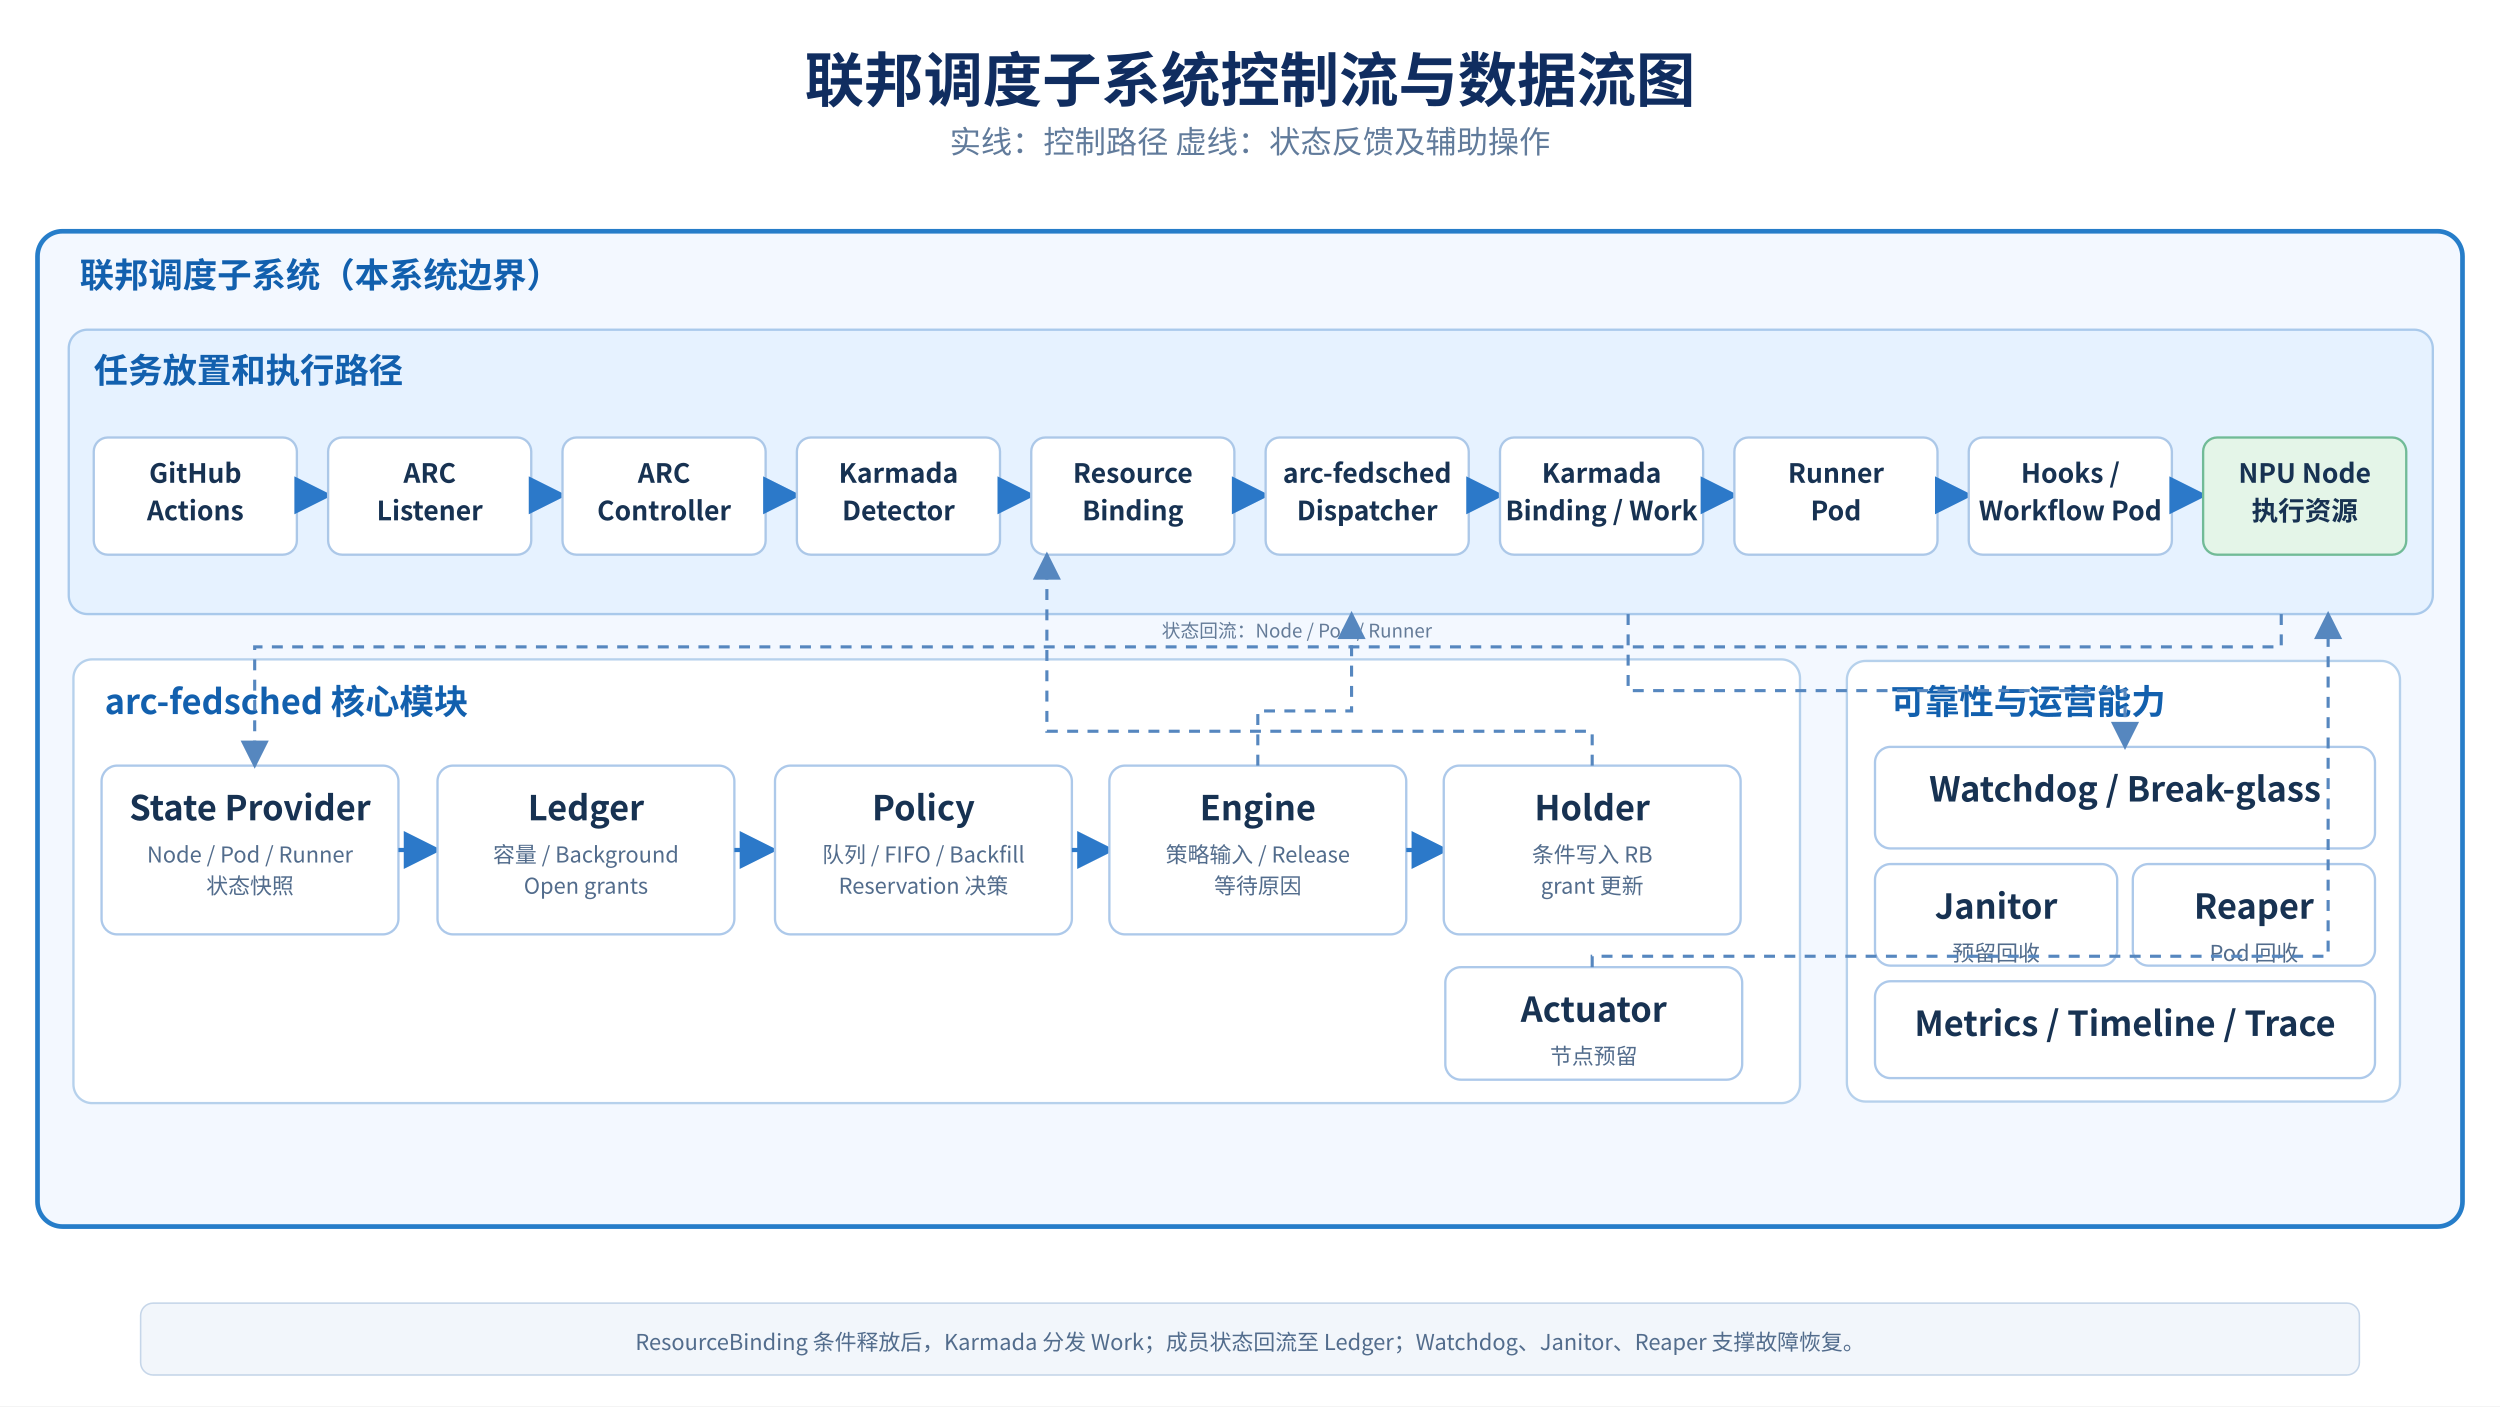
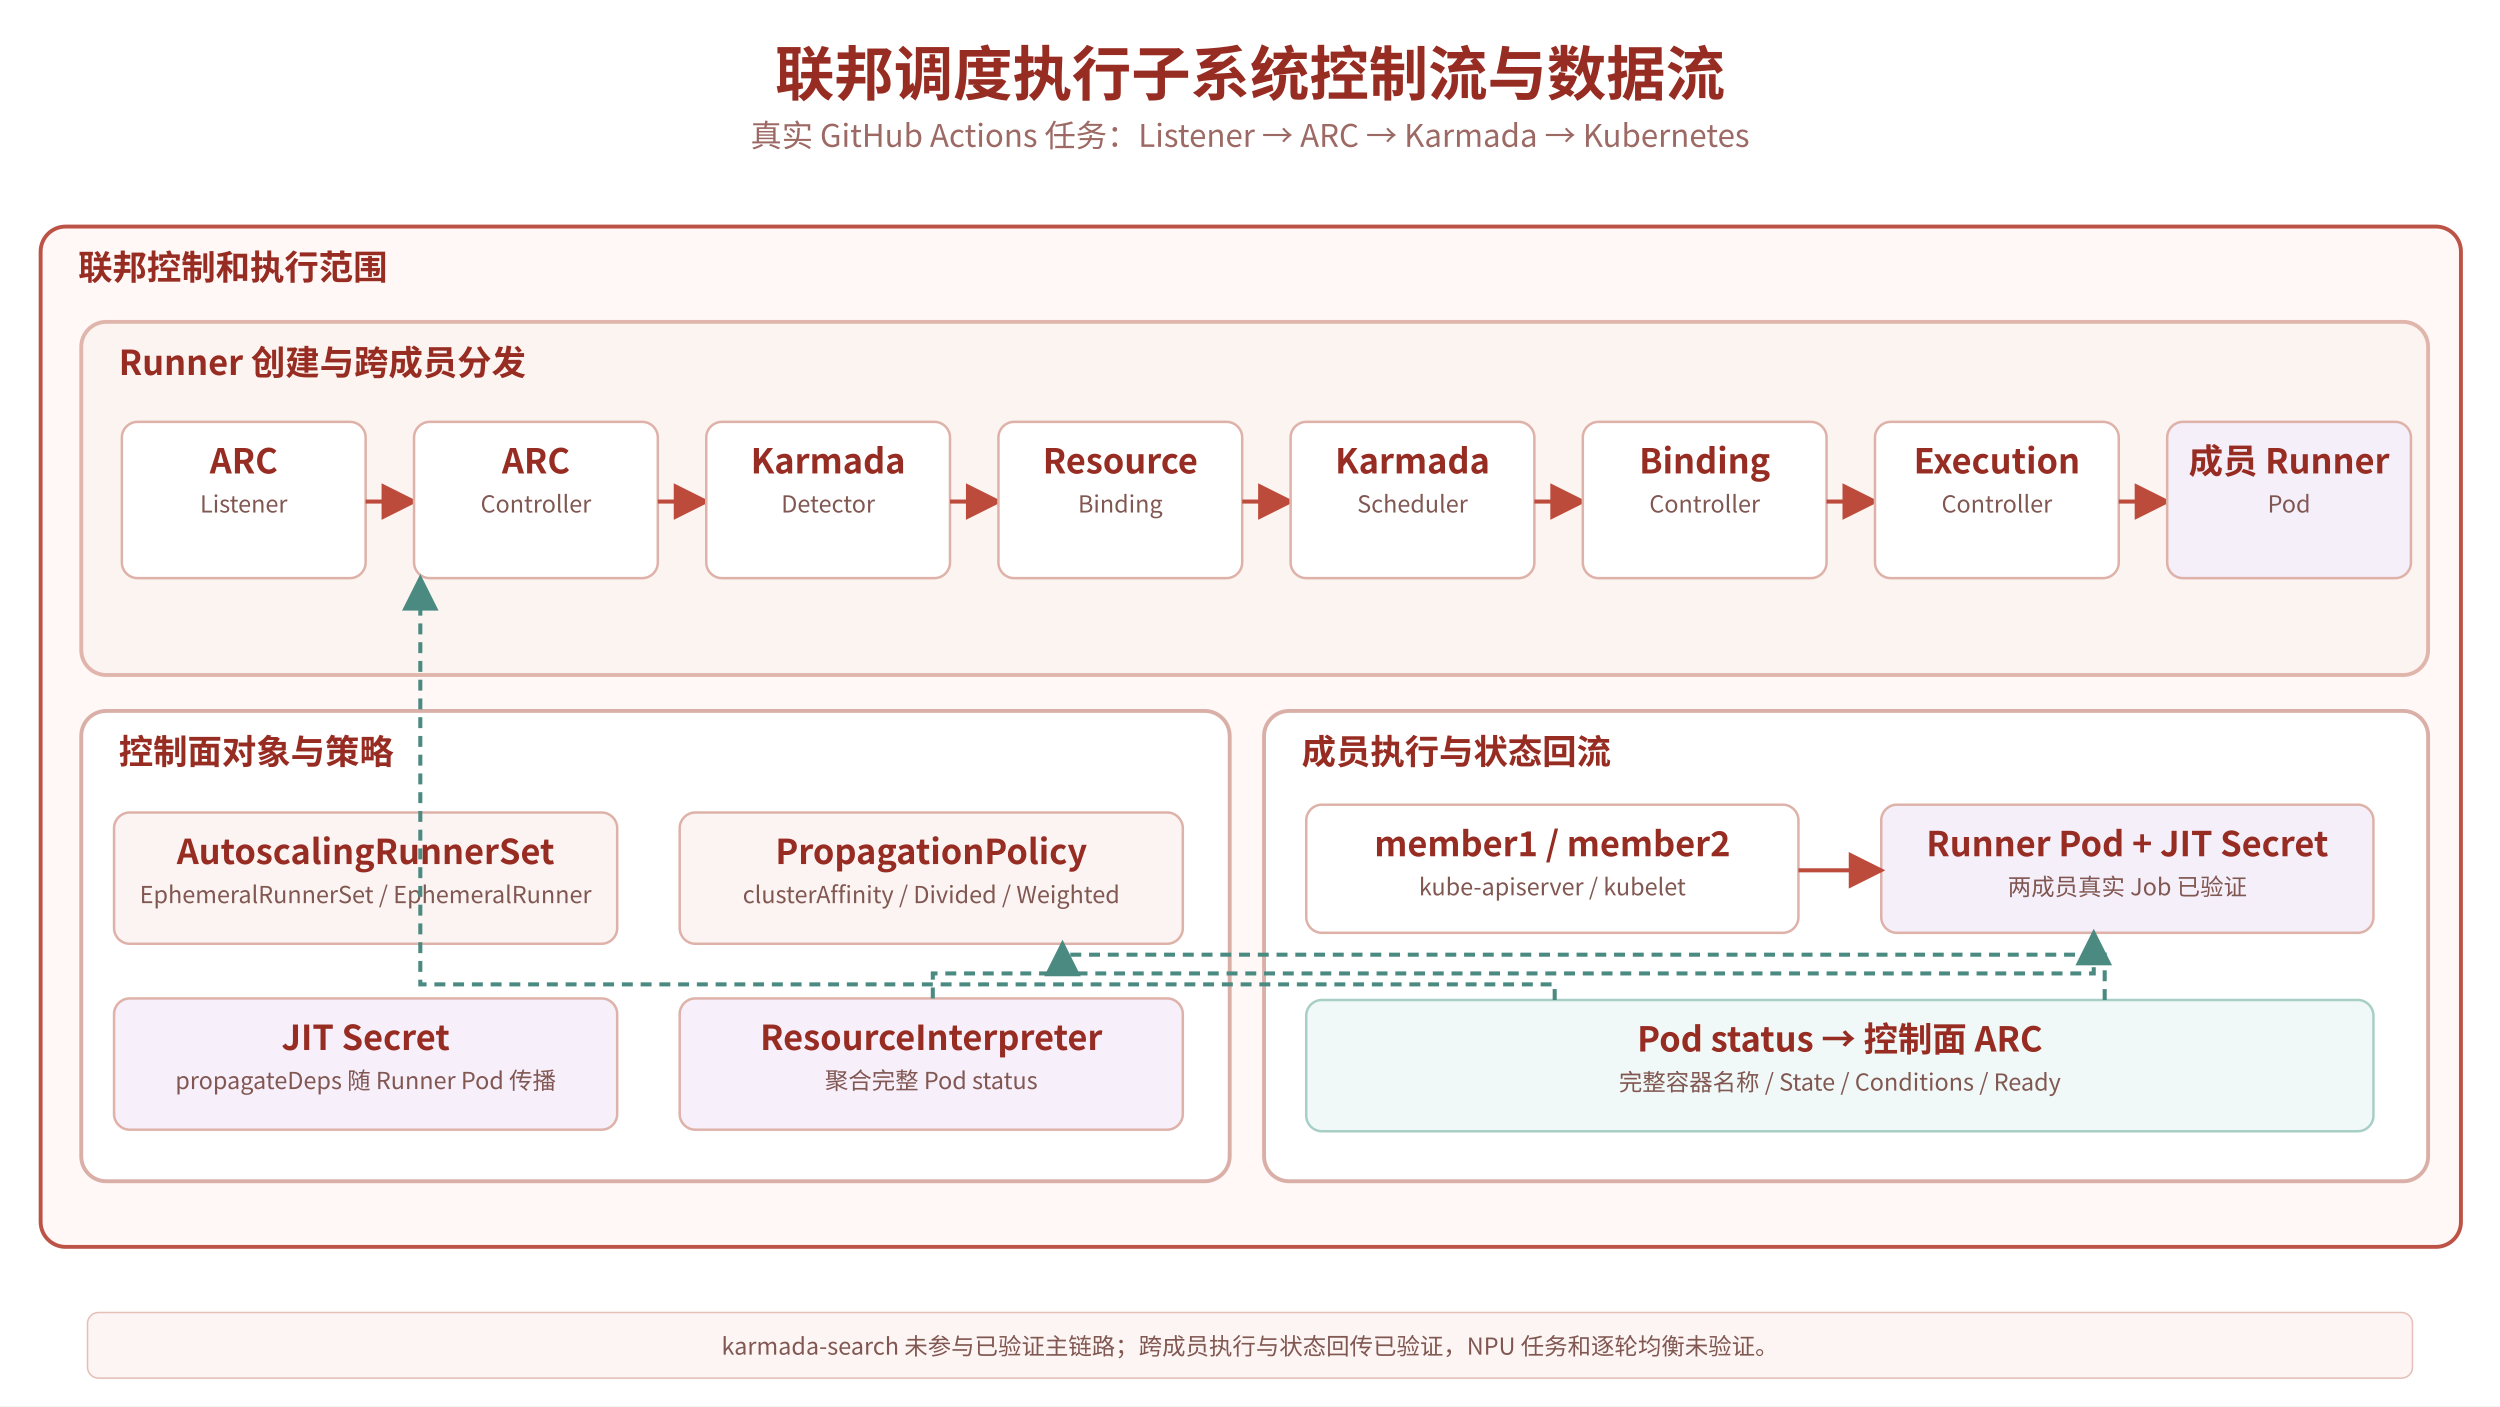
- <svg xmlns="http://www.w3.org/2000/svg" width="1600" height="900" viewBox="0 0 1600 900" role="img" aria-label="联邦调度子系统控制流与数据流图">
+ <svg xmlns="http://www.w3.org/2000/svg" viewBox="0 0 1600 900" width="1600" height="900" role="img" aria-label="联邦调度执行子系统控制流与数据流">
  <defs>
-     <style>
- text { font-family:"Noto Sans CJK SC","Microsoft YaHei","PingFang SC",Arial,sans-serif; fill:#173252 }
- .tt { font-size:38px; font-weight:750; fill:#102d60 }
- .sub { font-size:20px; fill:#617b9b }
- .section { font-size:22px; font-weight:700; fill:#1260ae }
- .h { font-size:22px; font-weight:700 }
- .label { font-size:17px; font-weight:550 }
- .small { font-size:14px; fill:#526c8c }
- .tiny { font-size:12px; fill:#647b98 }
- </style>
-     <marker id="arrow" markerWidth="9" markerHeight="9" refX="8" refY="4.5" orient="auto">
-       <path d="M0 0 L9 4.5 L0 9 z" fill="#2c79c9" />
+     <style>text{font-family:"Microsoft YaHei","Noto Sans CJK SC","PingFang SC",Arial,sans-serif;fill:#972c23}.title{font-size:38px;font-weight:750}.sub{font-size:20px;fill:#9c6964}.head{font-size:22px;font-weight:700}.label{font-size:18px;font-weight:550}.small{font-size:15px;fill:#815752}.tiny{font-size:13px;fill:#896b66}</style>
+     <marker id="arr" markerWidth="9" markerHeight="9" refX="8" refY="4.5" orient="auto">
+       <path d="M0 0 L9 4.5 L0 9Z" fill="#bd4b3c" />
    </marker>
-     <marker id="darrow" markerWidth="9" markerHeight="9" refX="8" refY="4.5" orient="auto">
-       <path d="M0 0 L9 4.5 L0 9 z" fill="#5687bf" />
+     <marker id="back" markerWidth="9" markerHeight="9" refX="8" refY="4.5" orient="auto">
+       <path d="M0 0 L9 4.5 L0 9Z" fill="#4b8a81" />
    </marker>
  </defs>
  <rect width="1600" height="900" fill="#fff" />
-   <text x="800" y="65" class="tt" text-anchor="middle">联邦调度子系统控制流与数据流图</text>
-   <text x="800" y="98" class="sub" text-anchor="middle">实线：控制路径    虚线：状态反馈及辅助操作</text>
-   <rect x="24" y="148" width="1552" height="637" rx="16" fill="#f3f8ff" stroke="#267dc9" stroke-width="3" />
-   <text x="51" y="184" class="section" text-anchor="start">联邦调度子系统（本系统边界）</text>
-   <rect x="44" y="211" width="1513" height="182" rx="12" fill="#e6f2ff" stroke="#a9c9eb" stroke-width="1.5" />
-   <text x="60" y="245" class="section" text-anchor="start">任务放置和执行路径</text>
-   <rect x="60" y="280" width="130" height="75" rx="9" fill="#fff" stroke="#acc8e8" stroke-width="1.5" />
-   <text x="125" y="309" class="label" text-anchor="middle">GitHub</text>
-   <text x="125" y="333" class="label" text-anchor="middle">Actions</text>
-   <line x1="190" y1="317" x2="210" y2="317" fill="none" stroke="#2c79c9" stroke-width="2.7" marker-end="url(#arrow)" />
-   <rect x="210" y="280" width="130" height="75" rx="9" fill="#fff" stroke="#acc8e8" stroke-width="1.5" />
-   <text x="275" y="309" class="label" text-anchor="middle">ARC</text>
-   <text x="275" y="333" class="label" text-anchor="middle">Listener</text>
-   <line x1="340" y1="317" x2="360" y2="317" fill="none" stroke="#2c79c9" stroke-width="2.7" marker-end="url(#arrow)" />
-   <rect x="360" y="280" width="130" height="75" rx="9" fill="#fff" stroke="#acc8e8" stroke-width="1.5" />
-   <text x="425" y="309" class="label" text-anchor="middle">ARC</text>
-   <text x="425" y="333" class="label" text-anchor="middle">Controller</text>
-   <line x1="490" y1="317" x2="510" y2="317" fill="none" stroke="#2c79c9" stroke-width="2.7" marker-end="url(#arrow)" />
-   <rect x="510" y="280" width="130" height="75" rx="9" fill="#fff" stroke="#acc8e8" stroke-width="1.5" />
-   <text x="575" y="309" class="label" text-anchor="middle">Karmada</text>
-   <text x="575" y="333" class="label" text-anchor="middle">Detector</text>
-   <line x1="640" y1="317" x2="660" y2="317" fill="none" stroke="#2c79c9" stroke-width="2.7" marker-end="url(#arrow)" />
-   <rect x="660" y="280" width="130" height="75" rx="9" fill="#fff" stroke="#acc8e8" stroke-width="1.5" />
-   <text x="725" y="309" class="label" text-anchor="middle">Resource</text>
-   <text x="725" y="333" class="label" text-anchor="middle">Binding</text>
-   <line x1="790" y1="317" x2="810" y2="317" fill="none" stroke="#2c79c9" stroke-width="2.7" marker-end="url(#arrow)" />
-   <rect x="810" y="280" width="130" height="75" rx="9" fill="#fff" stroke="#acc8e8" stroke-width="1.5" />
-   <text x="875" y="309" class="label" text-anchor="middle">arc-fedsched</text>
-   <text x="875" y="333" class="label" text-anchor="middle">Dispatcher</text>
-   <line x1="940" y1="317" x2="960" y2="317" fill="none" stroke="#2c79c9" stroke-width="2.7" marker-end="url(#arrow)" />
-   <rect x="960" y="280" width="130" height="75" rx="9" fill="#fff" stroke="#acc8e8" stroke-width="1.5" />
-   <text x="1025" y="309" class="label" text-anchor="middle">Karmada</text>
-   <text x="1025" y="333" class="label" text-anchor="middle">Binding / Work</text>
-   <line x1="1090" y1="317" x2="1110" y2="317" fill="none" stroke="#2c79c9" stroke-width="2.7" marker-end="url(#arrow)" />
-   <rect x="1110" y="280" width="130" height="75" rx="9" fill="#fff" stroke="#acc8e8" stroke-width="1.5" />
-   <text x="1175" y="309" class="label" text-anchor="middle">Runner</text>
-   <text x="1175" y="333" class="label" text-anchor="middle">Pod</text>
-   <line x1="1240" y1="317" x2="1260" y2="317" fill="none" stroke="#2c79c9" stroke-width="2.7" marker-end="url(#arrow)" />
-   <rect x="1260" y="280" width="130" height="75" rx="9" fill="#fff" stroke="#acc8e8" stroke-width="1.5" />
-   <text x="1325" y="309" class="label" text-anchor="middle">Hooks /</text>
-   <text x="1325" y="333" class="label" text-anchor="middle">Workflow Pod</text>
-   <line x1="1390" y1="317" x2="1410" y2="317" fill="none" stroke="#2c79c9" stroke-width="2.7" marker-end="url(#arrow)" />
-   <rect x="1410" y="280" width="130" height="75" rx="9" fill="#e4f5e8" stroke="#71bb97" stroke-width="1.5" />
-   <text x="1475" y="309" class="label" text-anchor="middle">NPU Node</text>
-   <text x="1475" y="333" class="label" text-anchor="middle">执行资源</text>
-   <rect x="47" y="422" width="1105" height="284" rx="12" fill="#fff" stroke="#b6d1ec" stroke-width="1.5" />
-   <text x="67" y="457" class="section" text-anchor="start">arc-fedsched 核心模块</text>
-   <rect x="65" y="490" width="190" height="108" rx="10" fill="#fff" stroke="#adc9ea" stroke-width="1.5" />
-   <text x="160" y="525" class="h" text-anchor="middle">State Provider</text>
-   <text x="160" y="552" class="small" text-anchor="middle">Node / Pod / Runner</text>
-   <text x="160" y="572" class="small" text-anchor="middle">状态快照</text>
-   <line x1="255" y1="544" x2="280" y2="544" fill="none" stroke="#2c79c9" stroke-width="2.7" marker-end="url(#arrow)" />
-   <rect x="280" y="490" width="190" height="108" rx="10" fill="#fff" stroke="#adc9ea" stroke-width="1.5" />
-   <text x="375" y="525" class="h" text-anchor="middle">Ledger</text>
-   <text x="375" y="552" class="small" text-anchor="middle">容量 / Background</text>
-   <text x="375" y="572" class="small" text-anchor="middle">Open grants</text>
-   <line x1="470" y1="544" x2="495" y2="544" fill="none" stroke="#2c79c9" stroke-width="2.7" marker-end="url(#arrow)" />
-   <rect x="496" y="490" width="190" height="108" rx="10" fill="#fff" stroke="#adc9ea" stroke-width="1.5" />
-   <text x="591" y="525" class="h" text-anchor="middle">Policy</text>
-   <text x="591" y="552" class="small" text-anchor="middle">队列 / FIFO / Backfill</text>
-   <text x="591" y="572" class="small" text-anchor="middle">Reservation 决策</text>
-   <line x1="686" y1="544" x2="711" y2="544" fill="none" stroke="#2c79c9" stroke-width="2.7" marker-end="url(#arrow)" />
-   <rect x="710" y="490" width="190" height="108" rx="10" fill="#fff" stroke="#adc9ea" stroke-width="1.5" />
-   <text x="805" y="525" class="h" text-anchor="middle">Engine</text>
-   <text x="805" y="552" class="small" text-anchor="middle">策略输入 / Release</text>
-   <text x="805" y="572" class="small" text-anchor="middle">等待原因</text>
-   <line x1="900" y1="544" x2="925" y2="544" fill="none" stroke="#2c79c9" stroke-width="2.7" marker-end="url(#arrow)" />
-   <rect x="924" y="490" width="190" height="108" rx="10" fill="#fff" stroke="#adc9ea" stroke-width="1.5" />
-   <text x="1019" y="525" class="h" text-anchor="middle">Holder</text>
-   <text x="1019" y="552" class="small" text-anchor="middle">条件写入 RB</text>
-   <text x="1019" y="572" class="small" text-anchor="middle">grant 更新</text>
-   <rect x="925" y="619" width="190" height="72" rx="10" fill="#fff" stroke="#adc9ea" stroke-width="1.5" />
-   <text x="1020" y="654" class="h" text-anchor="middle">Actuator</text>
-   <text x="1020" y="681" class="small" text-anchor="middle">节点预留</text>
-   <rect x="1182" y="423" width="354" height="282" rx="12" fill="#fff" stroke="#b6d1ec" stroke-width="1.5" />
-   <text x="1210" y="457" class="section" text-anchor="start">可靠性与运营能力</text>
-   <rect x="1200" y="478" width="320" height="65" rx="10" fill="#fff" stroke="#adc9ea" stroke-width="1.5" />
-   <text x="1360" y="513" class="h" text-anchor="middle">Watchdog / Break-glass</text>
-   <rect x="1200" y="553" width="155" height="65" rx="10" fill="#fff" stroke="#adc9ea" stroke-width="1.5" />
-   <text x="1277.5" y="588" class="h" text-anchor="middle">Janitor</text>
-   <text x="1277.5" y="615" class="small" text-anchor="middle">预留回收</text>
-   <rect x="1365" y="553" width="155" height="65" rx="10" fill="#fff" stroke="#adc9ea" stroke-width="1.5" />
-   <text x="1442.5" y="588" class="h" text-anchor="middle">Reaper</text>
-   <text x="1442.5" y="615" class="small" text-anchor="middle">Pod 回收</text>
-   <rect x="1200" y="628" width="320" height="62" rx="10" fill="#fff" stroke="#adc9ea" stroke-width="1.5" />
-   <text x="1360" y="663" class="h" text-anchor="middle">Metrics / Timeline / Trace</text>
-   <polyline points="1460,393 1460,414 163,414 163,490" fill="none" stroke="#5687bf" stroke-width="2" stroke-dasharray="7 6" marker-end="url(#darrow)" />
-   <text x="830" y="408" class="tiny" text-anchor="middle">状态回流：Node / Pod / Runner</text>
-   <polyline points="805,490 805,455 865,455 865,393" fill="none" stroke="#5687bf" stroke-width="2" stroke-dasharray="7 6" marker-end="url(#darrow)" />
-   <polyline points="1019,490 1019,468 670,468 670,355" fill="none" stroke="#5687bf" stroke-width="2" stroke-dasharray="7 6" marker-end="url(#darrow)" />
-   <polyline points="1019,619 1019,612 1490,612 1490,393" fill="none" stroke="#5687bf" stroke-width="2" stroke-dasharray="7 6" marker-end="url(#darrow)" />
-   <polyline points="1042,393 1042,442 1360,442 1360,478" fill="none" stroke="#5687bf" stroke-width="2" stroke-dasharray="7 6" marker-end="url(#darrow)" />
-   <rect x="90" y="834" width="1420" height="46" rx="8" fill="#f2f6fb" stroke="#c6d6e9" stroke-width="1" />
-   <text x="800" y="864" class="small" text-anchor="middle">ResourceBinding 条件释放后，Karmada 分发 Work；成员状态回流至 Ledger；Watchdog、Janitor、Reaper 支撑故障恢复。</text>
+   <text x="800" y="61" class="title" text-anchor="middle">联邦调度执行子系统控制流与数据流</text>
+   <text x="800" y="94" class="sub" text-anchor="middle">真实 GitHub Actions 任务：Listener → ARC → Karmada → Kubernetes</text>
+   <rect x="26" y="145" width="1549" height="653" rx="16" fill="#fff8f6" stroke="#bc5346" stroke-width="2.5" />
+   <text x="50" y="179" class="head">联邦控制和执行范围</text>
+   <rect x="52" y="206" width="1502" height="226" rx="16" fill="#fcf4f0" stroke="#e0b5ac" stroke-width="2.5" />
+   <text x="76" y="240" class="head">Runner 创建与跨成员分发</text>
+   <rect x="78" y="270" width="156" height="100" rx="10" fill="#fff" stroke="#deb1a9" stroke-width="1.6" />
+   <text x="156" y="303" text-anchor="middle" class="head">ARC</text>
+   <text x="156" y="328" text-anchor="middle" class="small">Listener</text>
+   <line x1="234" y1="321" x2="265" y2="321" fill="none" stroke="#bd4b3c" stroke-width="2.6" marker-end="url(#arr)" />
+   <rect x="265" y="270" width="156" height="100" rx="10" fill="#fff" stroke="#deb1a9" stroke-width="1.6" />
+   <text x="343" y="303" text-anchor="middle" class="head">ARC</text>
+   <text x="343" y="328" text-anchor="middle" class="small">Controller</text>
+   <line x1="421" y1="321" x2="452" y2="321" fill="none" stroke="#bd4b3c" stroke-width="2.6" marker-end="url(#arr)" />
+   <rect x="452" y="270" width="156" height="100" rx="10" fill="#fff" stroke="#deb1a9" stroke-width="1.6" />
+   <text x="530" y="303" text-anchor="middle" class="head">Karmada</text>
+   <text x="530" y="328" text-anchor="middle" class="small">Detector</text>
+   <line x1="608" y1="321" x2="639" y2="321" fill="none" stroke="#bd4b3c" stroke-width="2.6" marker-end="url(#arr)" />
+   <rect x="639" y="270" width="156" height="100" rx="10" fill="#fff" stroke="#deb1a9" stroke-width="1.6" />
+   <text x="717" y="303" text-anchor="middle" class="head">Resource</text>
+   <text x="717" y="328" text-anchor="middle" class="small">Binding</text>
+   <line x1="795" y1="321" x2="826" y2="321" fill="none" stroke="#bd4b3c" stroke-width="2.6" marker-end="url(#arr)" />
+   <rect x="826" y="270" width="156" height="100" rx="10" fill="#fff" stroke="#deb1a9" stroke-width="1.6" />
+   <text x="904" y="303" text-anchor="middle" class="head">Karmada</text>
+   <text x="904" y="328" text-anchor="middle" class="small">Scheduler</text>
+   <line x1="982" y1="321" x2="1013" y2="321" fill="none" stroke="#bd4b3c" stroke-width="2.6" marker-end="url(#arr)" />
+   <rect x="1013" y="270" width="156" height="100" rx="10" fill="#fff" stroke="#deb1a9" stroke-width="1.6" />
+   <text x="1091" y="303" text-anchor="middle" class="head">Binding</text>
+   <text x="1091" y="328" text-anchor="middle" class="small">Controller</text>
+   <line x1="1169" y1="321" x2="1200" y2="321" fill="none" stroke="#bd4b3c" stroke-width="2.6" marker-end="url(#arr)" />
+   <rect x="1200" y="270" width="156" height="100" rx="10" fill="#fff" stroke="#deb1a9" stroke-width="1.6" />
+   <text x="1278" y="303" text-anchor="middle" class="head">Execution</text>
+   <text x="1278" y="328" text-anchor="middle" class="small">Controller</text>
+   <line x1="1356" y1="321" x2="1387" y2="321" fill="none" stroke="#bd4b3c" stroke-width="2.6" marker-end="url(#arr)" />
+   <rect x="1387" y="270" width="156" height="100" rx="10" fill="#f5effa" stroke="#deb1a9" stroke-width="1.6" />
+   <text x="1465" y="303" text-anchor="middle" class="head">成员 Runner</text>
+   <text x="1465" y="328" text-anchor="middle" class="small">Pod</text>
+   <rect x="52" y="455" width="735" height="301" rx="16" fill="#fff" stroke="#d9afa7" stroke-width="2.5" />
+   <text x="76" y="489" class="head">控制面对象与策略</text>
+   <rect x="73" y="520" width="322" height="84" rx="10" fill="#fbf4f2" stroke="#deb1a9" stroke-width="1.6" />
+   <text x="234" y="553" text-anchor="middle" class="head">AutoscalingRunnerSet</text>
+   <text x="234" y="578" text-anchor="middle" class="small">EphemeralRunnerSet / EphemeralRunner</text>
+   <rect x="435" y="520" width="322" height="84" rx="10" fill="#fbf4f2" stroke="#deb1a9" stroke-width="1.6" />
+   <text x="596" y="553" text-anchor="middle" class="head">PropagationPolicy</text>
+   <text x="596" y="578" text-anchor="middle" class="small">clusterAffinity / Divided / Weighted</text>
+   <rect x="73" y="639" width="322" height="84" rx="10" fill="#f7effa" stroke="#deb1a9" stroke-width="1.6" />
+   <text x="234" y="672" text-anchor="middle" class="head">JIT Secret</text>
+   <text x="234" y="697" text-anchor="middle" class="small">propagateDeps 随 Runner Pod 传播</text>
+   <rect x="435" y="639" width="322" height="84" rx="10" fill="#f7effa" stroke="#deb1a9" stroke-width="1.6" />
+   <text x="596" y="672" text-anchor="middle" class="head">ResourceInterpreter</text>
+   <text x="596" y="697" text-anchor="middle" class="small">聚合完整 Pod status</text>
+   <rect x="809" y="455" width="745" height="301" rx="16" fill="#fff" stroke="#d9afa7" stroke-width="2.5" />
+   <text x="833" y="489" class="head">成员执行与状态回流</text>
+   <rect x="836" y="515" width="315" height="82" rx="10" fill="#fff" stroke="#deb1a9" stroke-width="1.6" />
+   <text x="993.5" y="548" text-anchor="middle" class="head">member1 / member2</text>
+   <text x="993.5" y="573" text-anchor="middle" class="small">kube-apiserver / kubelet</text>
+   <rect x="1204" y="515" width="315" height="82" rx="10" fill="#f5effa" stroke="#deb1a9" stroke-width="1.6" />
+   <text x="1361.5" y="548" text-anchor="middle" class="head">Runner Pod + JIT Secret</text>
+   <text x="1361.5" y="573" text-anchor="middle" class="small">两成员真实 Job 已验证</text>
+   <rect x="836" y="640" width="683" height="84" rx="10" fill="#f0f9f7" stroke="#a8cfc5" stroke-width="1.6" />
+   <text x="1177.5" y="673" text-anchor="middle" class="head">Pod status → 控制面 ARC</text>
+   <text x="1177.5" y="698" text-anchor="middle" class="small">完整容器名称 / State / Conditions / Ready</text>
+   <line x1="1151" y1="557" x2="1204" y2="557" fill="none" stroke="#bd4b3c" stroke-width="2.6" marker-end="url(#arr)" />
+   <polyline points="597,639 597,623 1340,623 1340,597" fill="none" stroke="#4b8a81" stroke-width="2.6" stroke-dasharray="7 5" marker-end="url(#back)" />
+   <polyline points="1347,640 1347,611 680,611 680,604" fill="none" stroke="#4b8a81" stroke-width="2.6" stroke-dasharray="7 5" marker-end="url(#back)" />
+   <polyline points="995,640 995,630 269,630 269,370" fill="none" stroke="#4b8a81" stroke-width="2.6" stroke-dasharray="7 5" marker-end="url(#back)" />
+   <rect x="56" y="840" width="1488" height="42" rx="7" fill="#fcf5f3" stroke="#e5c0b8" />
+   <text x="800" y="867" class="small" text-anchor="middle">karmada-search 未参与已验证主链路；跨成员执行与状态回传已验证，NPU 任务和逐轮均衡未验证。</text>
</svg>
